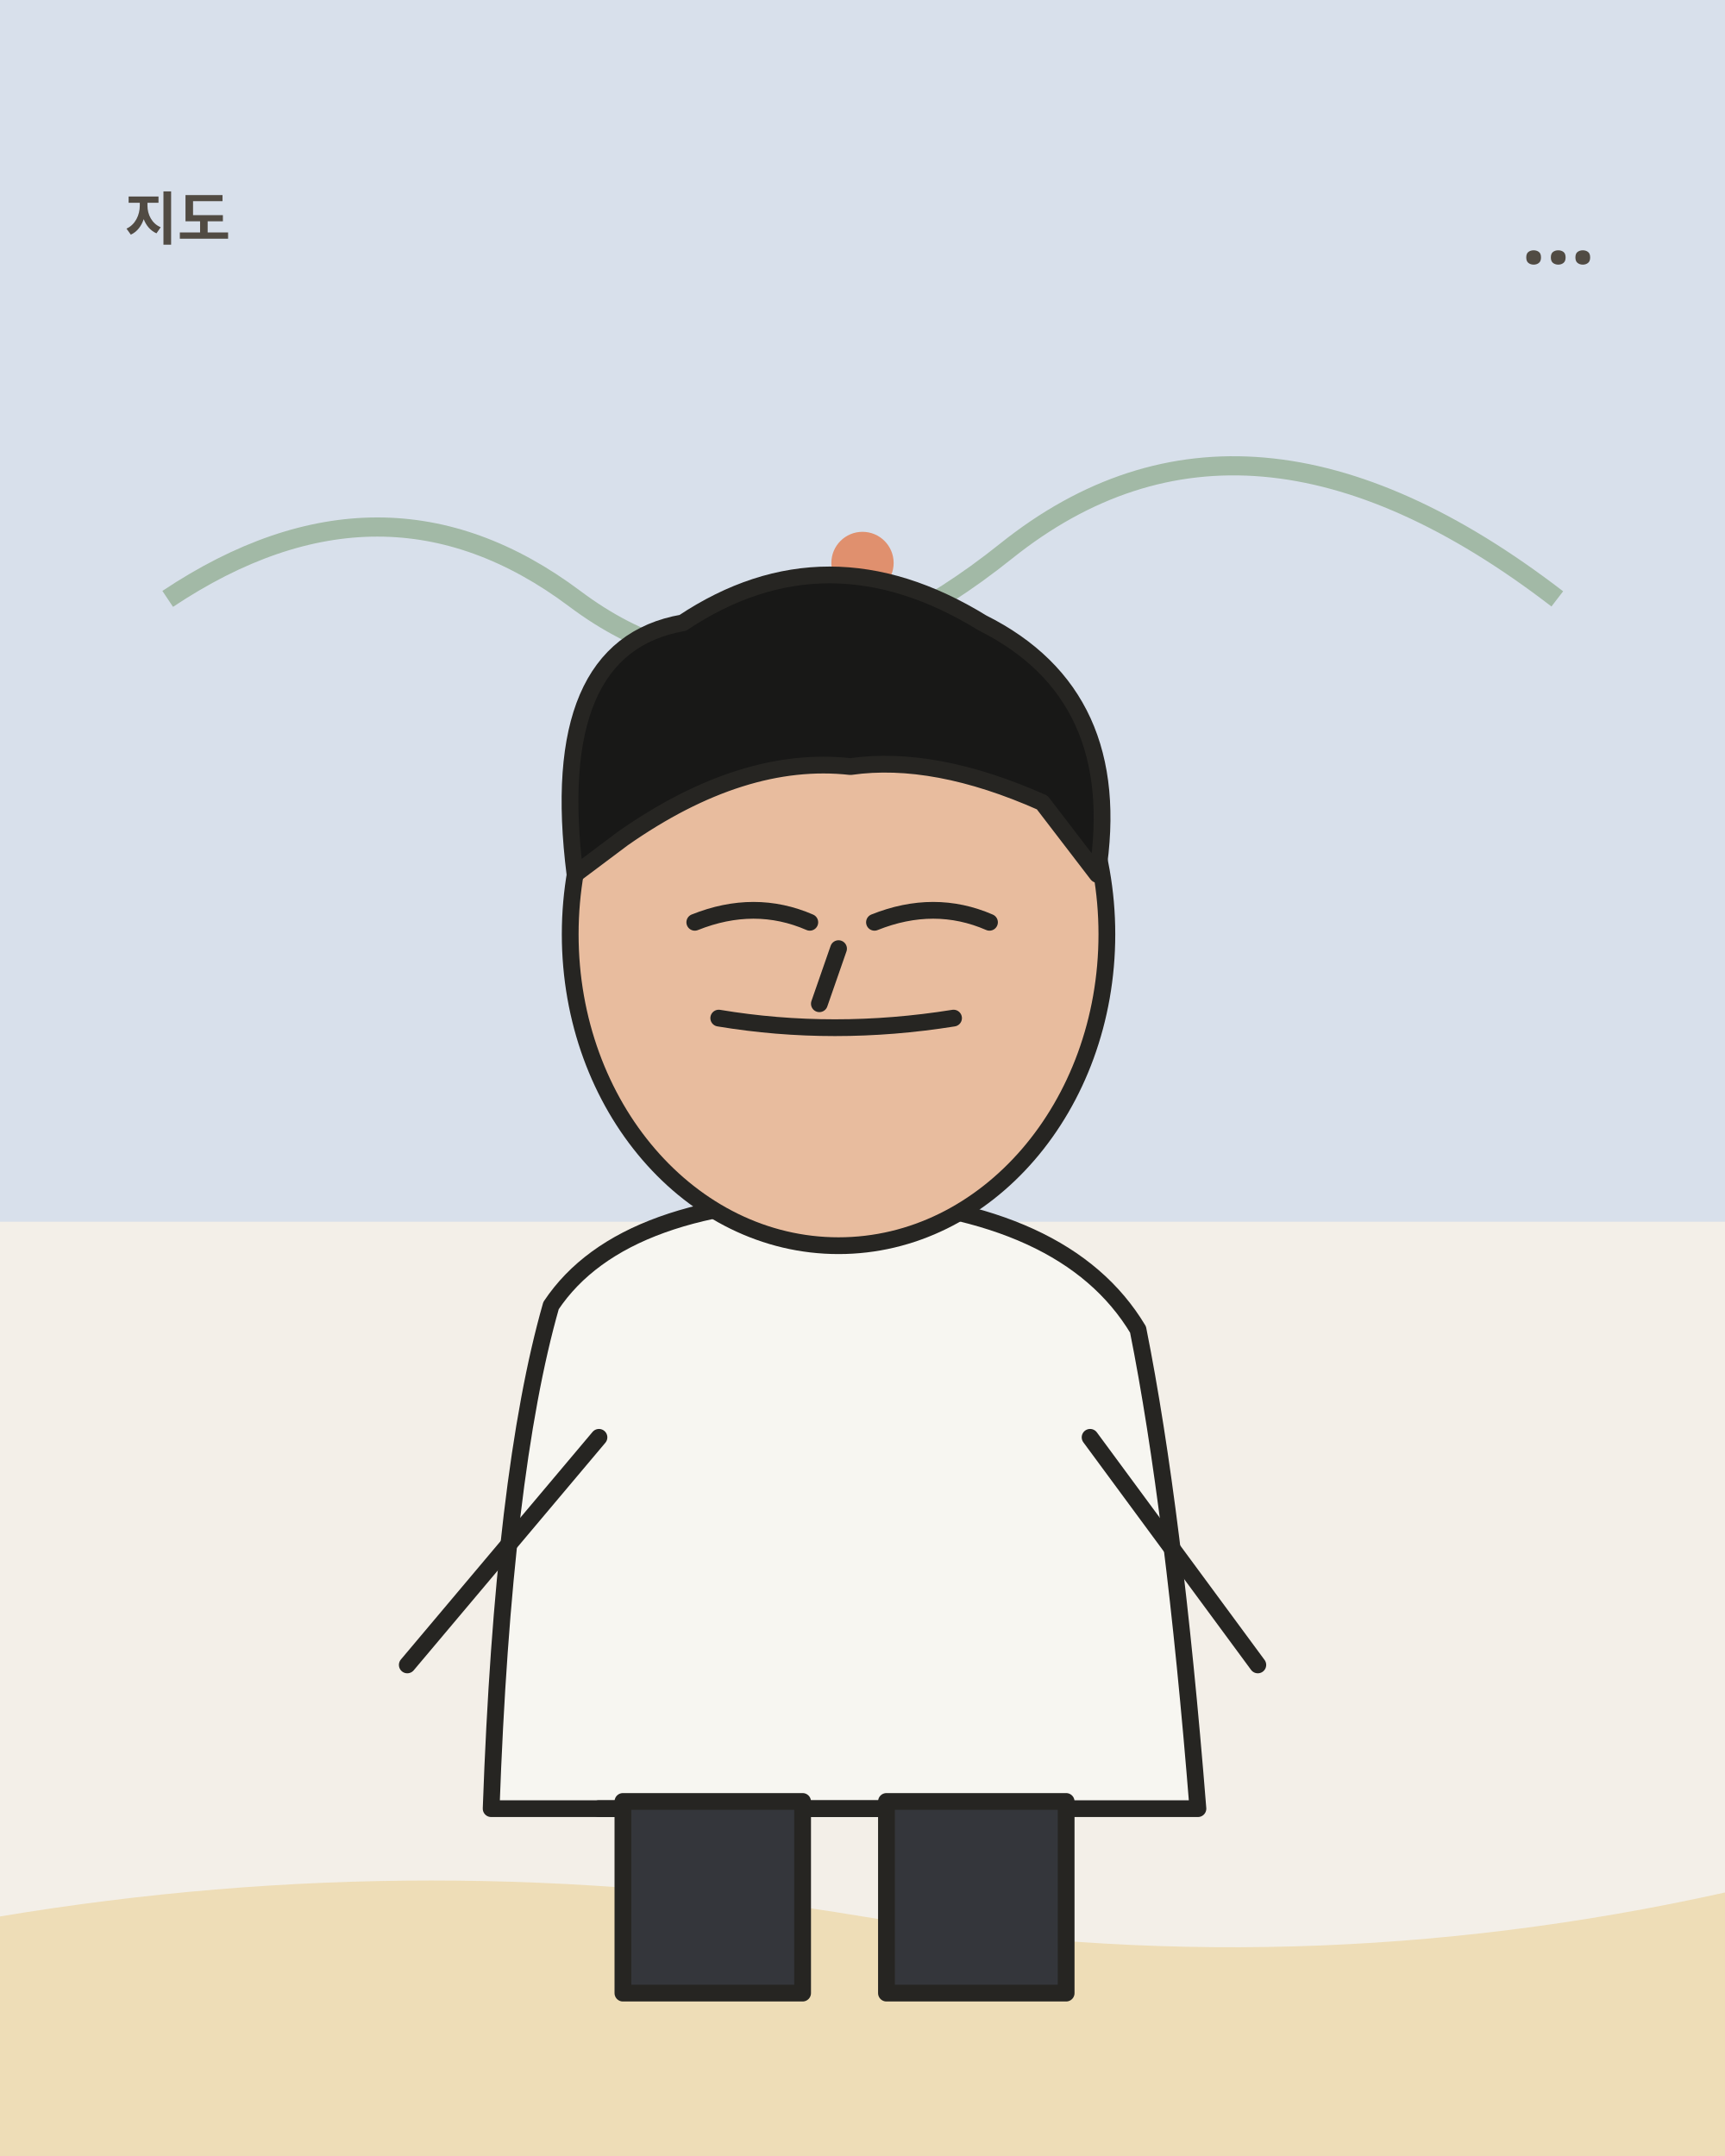
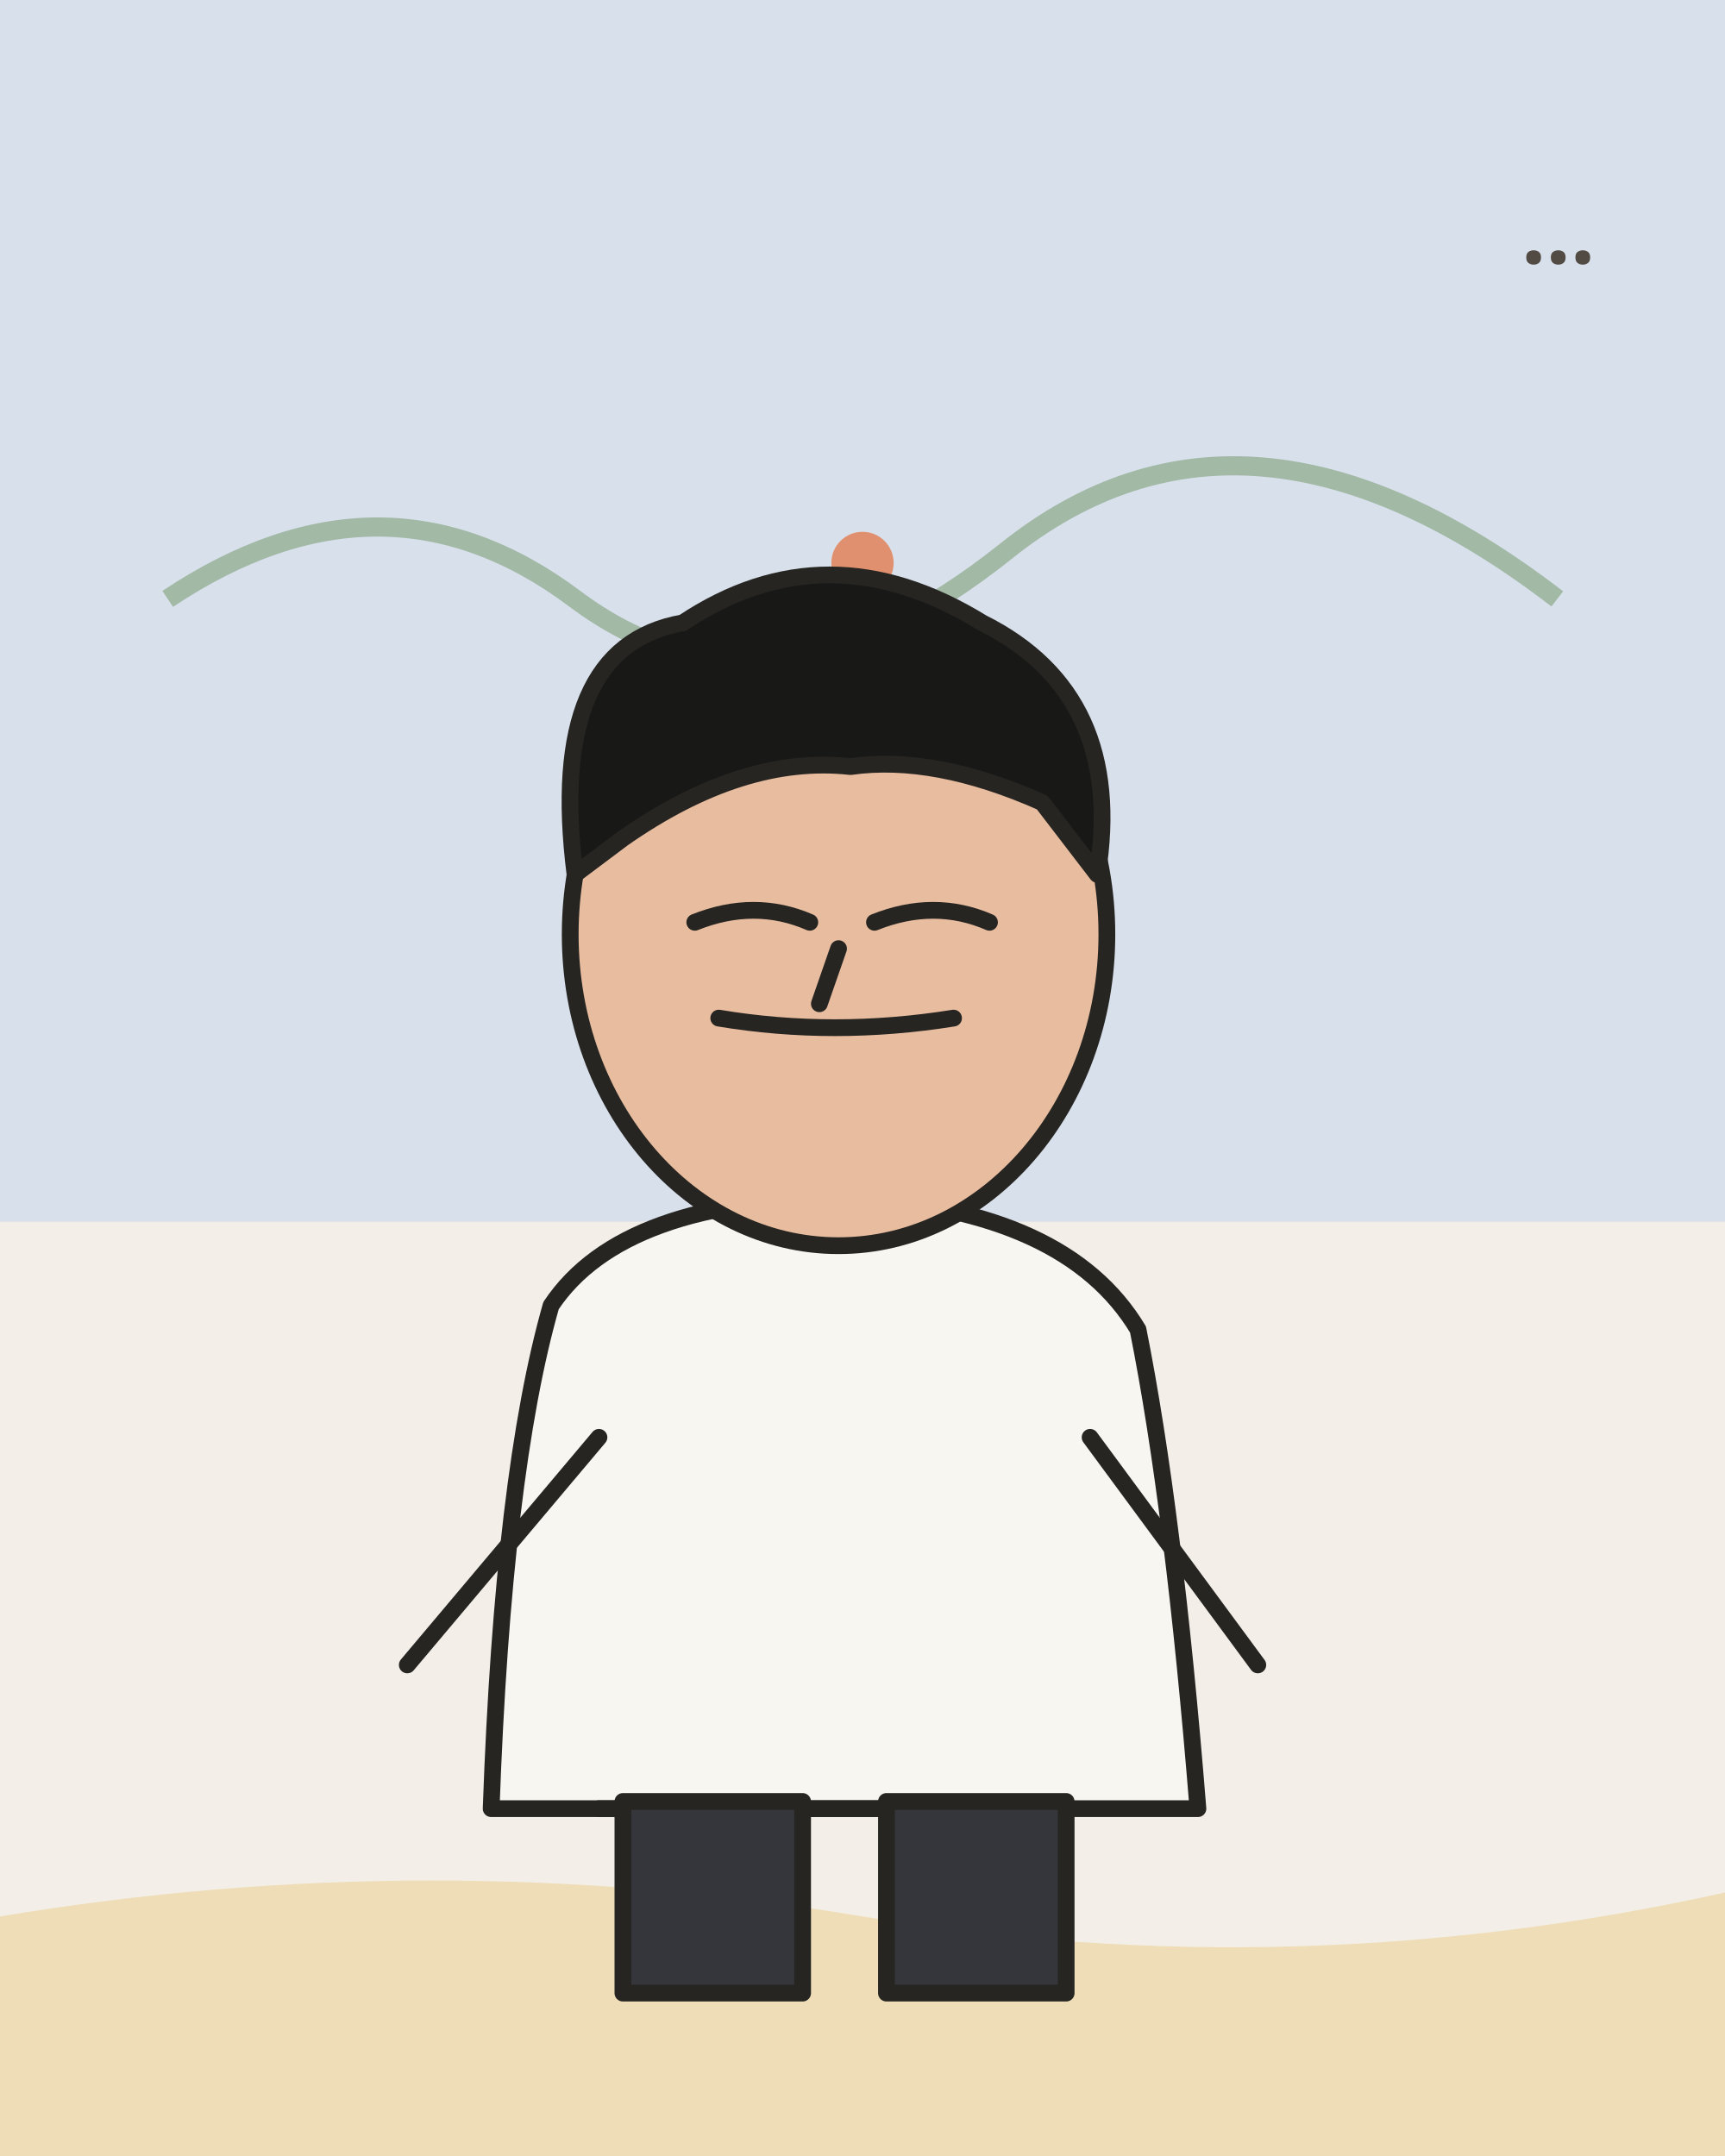
<svg xmlns="http://www.w3.org/2000/svg" viewBox="0 0 720 900" role="img" aria-label="웹툰 장면">
  <rect width="720" height="900" fill="#f3efe8" />
  <rect x="0" y="0" width="720" height="510" fill="#d8e0eb" />
  <path d="M70 250 Q160 190 240 250 T420 230 T650 250" fill="none" stroke="#a2b9a6" stroke-width="8" />
  <circle cx="360" cy="235" r="13" fill="#e0906e" />
  <path d="M0 800 Q180 770 360 800 T720 790V900H0Z" fill="#e8c77c" opacity=".45" />
  <g stroke="#262522" stroke-width="7" stroke-linecap="round" stroke-linejoin="round">
    <path d="M205 755 Q210 615 230 545 Q260 500 355 500 Q445 505 475 555 Q490 630 500 755Z" fill="#f7f6f1" />
    <path d="M250 755h195" fill="none" />
    <ellipse cx="350" cy="390" rx="112" ry="130" fill="#e8bc9e" />
    <path d="M240 365 Q228 270 285 260 Q345 220 410 260 Q470 290 458 365 L435 335 Q390 315 355 320 Q310 315 260 350Z" fill="#181817" />
    <path d="M290 385q25 -10 48 0M365 385q25 -10 48 0M300 425q48 8 98 0" fill="none" />
    <path d="M350 396l-8 23" fill="none" />
    <path d="M250 600l-80 95M455 600l70 95" fill="none" />
    <rect x="260" y="752" width="75" height="80" fill="#34363b" />
    <rect x="370" y="752" width="75" height="80" fill="#34363b" />
  </g>
  <g font-family="sans-serif" font-weight="700" fill="#514b43">
-     <text x="52" y="100" font-size="24">지도</text>
    <text x="635" y="110" font-size="36">…</text>
  </g>
</svg>
